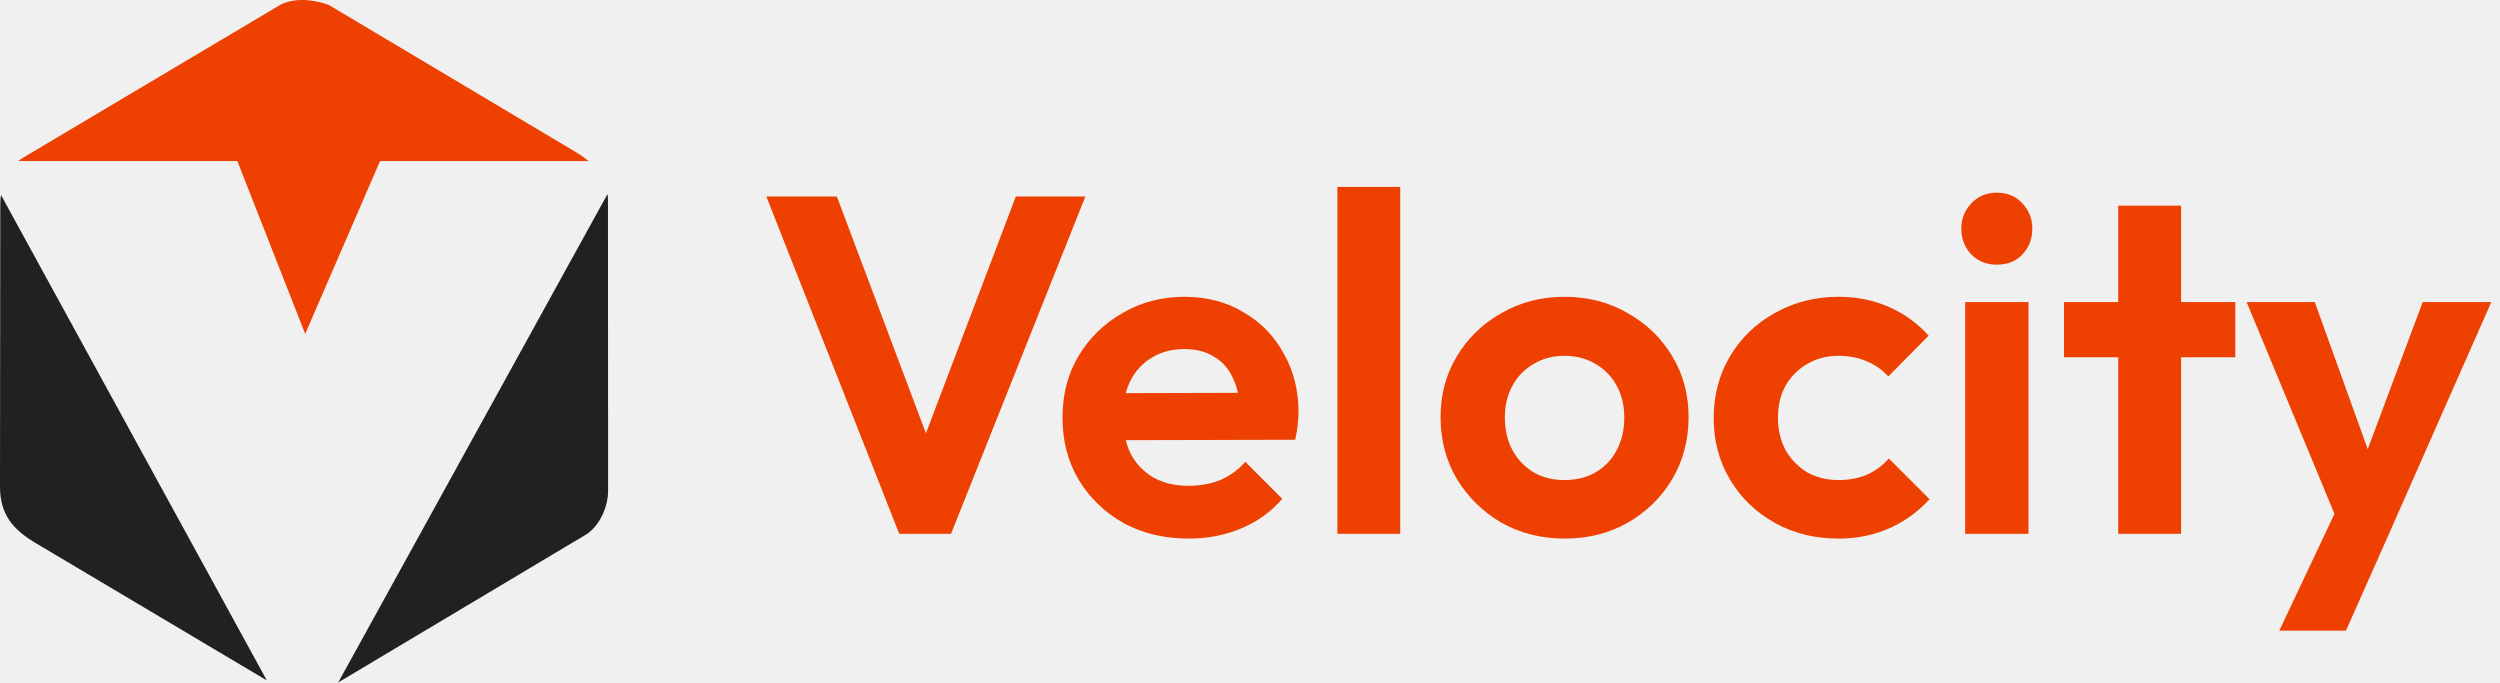
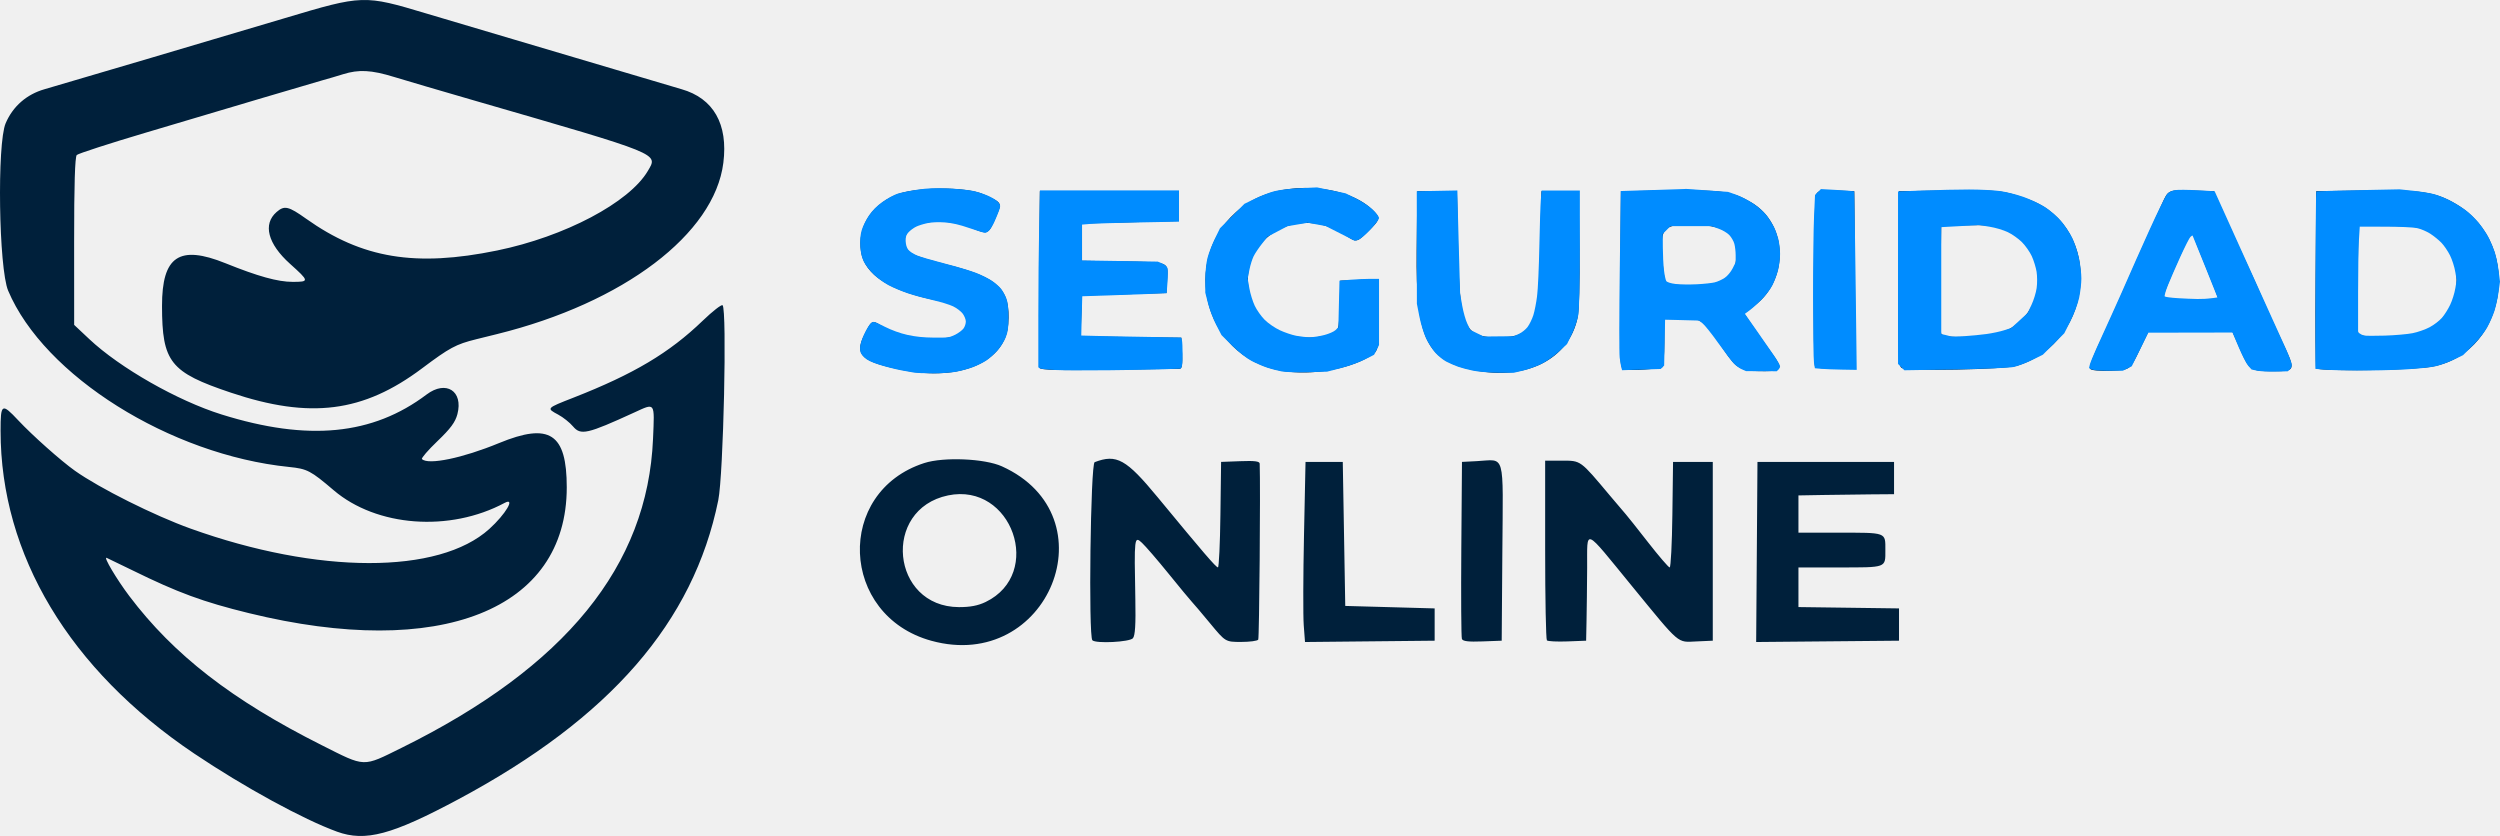
- <svg xmlns="http://www.w3.org/2000/svg" width="370" height="101" viewBox="0 0 370 101" fill="none">
-   <path d="M35.129 23.84L45.167 49.415L56.248 23.84H87.108C86.565 23.376 85.978 22.964 85.362 22.594L48.617 0.705C46.377 -0.07 43.427 -0.439 41.267 0.842L3.363 23.369C3.138 23.507 2.928 23.666 2.725 23.833H35.129V23.84Z" fill="#EE4000" />
-   <path d="M0.145 28.858C0.08 29.285 0.043 29.712 0.043 30.132L0 72.036C0 76.178 1.957 78.394 5.262 80.363L39.492 100.703L0.145 28.858Z" fill="#212121" />
-   <path d="M89.92 28.706L50.059 101L86.666 79.154C88.703 77.937 90 75.026 90 72.644L89.978 29.604C89.978 29.292 89.949 28.995 89.913 28.698L89.92 28.706Z" fill="#212121" />
-   <path d="M133.087 79L113.42 29.087H123.857L139.051 69.486H135.004L150.34 29.087H160.635L140.755 79H133.087ZM175.923 79.71C172.326 79.71 169.131 78.953 166.338 77.438C163.546 75.876 161.321 73.746 159.664 71.048C158.055 68.35 157.25 65.273 157.25 61.818C157.25 58.41 158.031 55.381 159.593 52.73C161.203 50.032 163.38 47.902 166.125 46.34C168.871 44.731 171.924 43.926 175.284 43.926C178.598 43.926 181.509 44.683 184.017 46.198C186.573 47.665 188.561 49.701 189.981 52.304C191.449 54.86 192.182 57.771 192.182 61.037C192.182 61.652 192.135 62.291 192.04 62.954C191.993 63.569 191.875 64.279 191.685 65.084L162.859 65.155V58.197L187.354 58.126L183.591 61.037C183.497 59.002 183.118 57.298 182.455 55.925C181.84 54.552 180.917 53.511 179.686 52.801C178.503 52.044 177.036 51.665 175.284 51.665C173.438 51.665 171.829 52.091 170.456 52.943C169.084 53.748 168.019 54.907 167.261 56.422C166.551 57.889 166.196 59.641 166.196 61.676C166.196 63.759 166.575 65.581 167.332 67.143C168.137 68.658 169.273 69.841 170.74 70.693C172.208 71.498 173.912 71.9 175.852 71.9C177.604 71.9 179.189 71.616 180.609 71.048C182.029 70.433 183.26 69.533 184.301 68.35L189.768 73.817C188.112 75.758 186.076 77.225 183.662 78.219C181.296 79.213 178.716 79.71 175.923 79.71ZM197.934 79V27.667H207.235V79H197.934ZM231.593 79.71C228.138 79.71 225.014 78.929 222.221 77.367C219.476 75.758 217.275 73.604 215.618 70.906C214.009 68.161 213.204 65.108 213.204 61.747C213.204 58.386 214.009 55.381 215.618 52.73C217.228 50.032 219.429 47.902 222.221 46.34C225.014 44.731 228.114 43.926 231.522 43.926C235.025 43.926 238.149 44.731 240.894 46.34C243.687 47.902 245.888 50.032 247.497 52.73C249.107 55.381 249.911 58.386 249.911 61.747C249.911 65.108 249.107 68.161 247.497 70.906C245.888 73.604 243.687 75.758 240.894 77.367C238.149 78.929 235.049 79.71 231.593 79.71ZM231.522 71.048C233.274 71.048 234.812 70.669 236.137 69.912C237.51 69.107 238.551 68.019 239.261 66.646C240.019 65.226 240.397 63.617 240.397 61.818C240.397 60.019 240.019 58.434 239.261 57.061C238.504 55.688 237.463 54.623 236.137 53.866C234.812 53.061 233.274 52.659 231.522 52.659C229.818 52.659 228.304 53.061 226.978 53.866C225.653 54.623 224.612 55.688 223.854 57.061C223.097 58.434 222.718 60.019 222.718 61.818C222.718 63.617 223.097 65.226 223.854 66.646C224.612 68.019 225.653 69.107 226.978 69.912C228.304 70.669 229.818 71.048 231.522 71.048ZM272.087 79.71C268.585 79.71 265.437 78.929 262.644 77.367C259.852 75.805 257.651 73.675 256.041 70.977C254.432 68.279 253.627 65.25 253.627 61.889C253.627 58.481 254.432 55.428 256.041 52.73C257.651 50.032 259.852 47.902 262.644 46.34C265.484 44.731 268.632 43.926 272.087 43.926C274.785 43.926 277.27 44.423 279.542 45.417C281.814 46.411 283.779 47.831 285.435 49.677L279.471 55.712C278.572 54.718 277.483 53.961 276.205 53.44C274.975 52.919 273.602 52.659 272.087 52.659C270.383 52.659 268.845 53.061 267.472 53.866C266.147 54.623 265.082 55.688 264.277 57.061C263.52 58.386 263.141 59.972 263.141 61.818C263.141 63.617 263.52 65.226 264.277 66.646C265.082 68.019 266.147 69.107 267.472 69.912C268.845 70.669 270.383 71.048 272.087 71.048C273.649 71.048 275.046 70.788 276.276 70.267C277.554 69.699 278.643 68.894 279.542 67.853L285.577 73.888C283.826 75.781 281.814 77.225 279.542 78.219C277.27 79.213 274.785 79.71 272.087 79.71ZM290.845 79V44.707H300.217V79H290.845ZM295.531 39.169C294.016 39.169 292.762 38.672 291.768 37.678C290.774 36.637 290.277 35.359 290.277 33.844C290.277 32.377 290.774 31.122 291.768 30.081C292.762 29.04 294.016 28.519 295.531 28.519C297.093 28.519 298.347 29.04 299.294 30.081C300.288 31.122 300.785 32.377 300.785 33.844C300.785 35.359 300.288 36.637 299.294 37.678C298.347 38.672 297.093 39.169 295.531 39.169ZM313.497 79V30.436H322.798V79H313.497ZM305.474 52.872V44.707H330.821V52.872H305.474ZM346.844 79.284L332.502 44.707H342.584L352.098 71.119H348.69L358.559 44.707H368.712L353.447 79.284H346.844ZM337.33 93.342L347.767 71.261L353.447 79.284L347.199 93.342H337.33Z" fill="#EE4000" />
+ <svg xmlns="http://www.w3.org/2000/svg" width="2457.88" height="821.91" viewBox="0 0 2457.88 821.91" preserveAspectRatio="xMidYMid meet">
+   <defs>
+     <mask id="mask_1" mask-type="alpha">
+       <path d="M-26.29,-269.76 L2473.71,-269.76 L2473.71,1093.24 L-26.29,1093.24 L-26.29,-269.76 Z" fill-rule="evenodd" style="fill:white;" />
+     </mask>
+   </defs>
+   <g id="Grupo2">
+     <g mask="url(#mask_1)">
+       <path d="M331.38,817.67 C298.27,805.67 239.57,773.57 191,740.91 C68.3,658.41 0.57,545.53 0.57,423.57 C0.57,396.65 1.73,395.96 17.96,413.27 C32.01,428.25 59.92,453.07 73.66,462.82 C97.85,479.97 151.56,506.84 187.34,519.68 C312.85,564.74 431.41,564.9 481.02,520.09 C497.21,505.46 507.16,488.52 496.07,494.46 C442.13,523.33 370.31,518 328.07,481.99 C305.37,462.65 302.03,460.91 284.15,459.09 C167.27,447.19 43.3,369.38 8.02,285.79 C-1.23,263.86 -3.05,141.18 5.58,121.12 C12.72,104.51 26.15,92.77 43.8,87.72 C61.88,82.54 225.7,34.08 280.11,17.81 C356.76,-5.11 357.8,-5.14 419.27,13.3 C440.75,19.75 479.76,31.32 505.94,39.03 C532.12,46.73 576.62,59.93 604.82,68.36 C633.02,76.8 662.33,85.48 669.96,87.66 C701.5,96.65 715.94,122.03 711.16,160.1 C702.37,230.07 613.09,297.67 488.85,328.41 C484.15,329.57 474.81,331.88 468.1,333.55 C448.25,338.48 442.01,341.84 414.97,362.13 C357.13,405.54 304.89,412.19 227.02,386.05 C167.27,365.99 159.36,356.03 159.29,300.82 C159.23,251.9 176.19,240.47 221.65,258.79 C253.74,271.73 273.16,277.12 287.69,277.12 C304.27,277.12 304.17,276.46 285.15,259.38 C263.22,239.69 258.2,220.35 271.94,208.43 C279.63,201.77 283.55,202.66 301,215.06 C355.9,254.06 408.38,262.78 488.77,246.27 C555.29,232.6 618.75,199.09 636.96,168 C647.1,150.69 651.26,152.38 466.88,99 C433.98,89.47 398.21,78.96 387.39,75.64 C365.03,68.78 352.83,68.13 337.31,72.97 C331.36,74.83 322.1,77.56 316.73,79.03 C311.36,80.51 284.99,88.27 258.14,96.27 C231.28,104.28 179.79,119.59 143.71,130.3 C107.63,141.01 76.93,150.95 75.48,152.4 C73.7,154.18 72.86,181.65 72.88,237.22 L72.91,319.41 L87.78,333.39 C117.9,361.7 174.47,393.93 217.85,407.49 C302.81,434.06 366.36,427.87 419.43,387.85 C438.5,373.47 455.63,384.41 449.7,407.16 C447.65,415.02 442.96,421.37 430.15,433.64 C420.88,442.51 414,450.48 414.86,451.34 C420.94,457.41 454.74,450.41 490.56,435.64 C540.37,415.12 557.21,426.1 557.21,479.13 C557.21,599.68 432.86,648.89 244.71,602.81 C199.6,591.76 174.86,582.66 130.12,560.66 C117.45,554.43 106.06,548.93 104.82,548.43 C101.35,547.04 114.72,569.57 127.09,585.96 C170.88,643.93 228.05,688.26 316.23,732.59 C359.83,754.51 356.04,754.39 395,735.14 C555.92,655.65 636.72,556.35 642.02,431.54 C643.58,394.77 644.44,395.99 623.58,405.55 C577.16,426.82 570.94,428.23 563.35,419.21 C560.19,415.45 553.67,410.26 548.86,407.67 C537.06,401.31 536.89,401.5 563.92,390.91 C623.2,367.69 658.06,346.93 690.87,315.32 C700.61,305.94 709.4,299.1 710.41,300.11 C714.86,304.57 711.26,466.8 706.16,491.86 C681.75,611.64 599.91,705.86 450.99,785.63 C385.27,820.83 359.3,827.79 331.38,817.67 ZM915.64,629.97 C825.59,605.17 820.81,483.55 908.77,455.22 C927.78,449.09 968.08,450.81 985.01,458.47 C1093.26,507.41 1030.85,661.71 915.64,629.97 ZM969.04,591.84 C1026.57,563.99 994.87,474.02 932.12,487.05 C866.68,500.63 876.01,596.64 942.79,596.89 C953.83,596.93 961.63,595.42 969.04,591.84 ZM1073.97,629.49 C1070.02,625.54 1072.18,455.93 1076.21,454.38 C1097.75,446.12 1107.27,451.42 1138.19,488.91 C1183.24,543.52 1195.47,557.75 1197.42,557.82 C1198.4,557.85 1199.5,534.53 1199.86,506 L1200.52,454.12 L1219.44,453.41 C1233.6,452.87 1238.39,453.49 1238.47,455.85 C1239.3,479.72 1238.08,627.17 1237.04,628.84 C1236.27,630.1 1228.7,631.12 1220.24,631.12 C1204.84,631.12 1204.84,631.12 1189.72,612.84 C1181.4,602.79 1173.25,593.17 1171.61,591.48 C1169.97,589.78 1159.73,577.41 1148.86,563.98 C1137.99,550.56 1126.21,536.91 1122.69,533.65 C1115.17,526.69 1115.03,527.84 1116.21,589.02 C1116.69,614 1116.02,624.85 1113.84,627.47 C1110.71,631.24 1077.41,632.93 1073.97,629.49 ZM1281.77,614.68 C1281.09,605.6 1281.2,565.75 1282.03,526.14 L1283.53,454.12 L1301.84,454.12 L1320.15,454.12 L1321.37,524.92 L1322.59,595.72 L1366.54,596.94 L1410.48,598.16 L1410.48,614.03 L1410.48,629.9 L1346.75,630.55 L1283.02,631.2 L1281.77,614.68 ZM1437.27,628.16 C1436.6,626.42 1436.34,586.54 1436.69,539.56 L1437.34,454.12 L1451.88,453.37 C1480.34,451.91 1477.77,442.81 1477.04,542.68 L1476.4,629.9 L1457.44,630.61 C1443.62,631.14 1438.15,630.47 1437.27,628.16 ZM1520.84,629.59 C1519.9,628.64 1519.12,588.5 1519.12,540.38 L1519.12,452.9 L1535.72,452.9 C1554.37,452.9 1553.43,452.22 1582.66,487.08 C1589.97,495.81 1597.07,504.16 1598.43,505.64 C1599.8,507.12 1609.61,519.48 1620.24,533.1 C1630.87,546.73 1640.46,557.88 1641.55,557.88 C1642.64,557.88 1643.83,534.53 1644.2,506 L1644.86,454.12 L1664.39,454.12 L1683.92,454.12 L1683.92,542.01 L1683.92,629.9 L1668.01,630.61 C1648.54,631.48 1652.51,634.87 1604.73,576.55 C1556.07,517.13 1560.67,519.04 1560.41,558.19 C1560.3,576.15 1560.02,599.63 1559.8,610.37 L1559.41,629.9 L1540.99,630.61 C1530.86,630.99 1521.79,630.53 1520.84,629.59 ZM1727.22,542.66 L1727.86,454.12 L1795,454.12 L1862.14,454.12 L1862.14,469.99 L1862.14,485.86 L1838.95,486.04 C1826.19,486.13 1805.04,486.41 1791.95,486.65 L1768.15,487.08 L1768.15,505.39 L1768.15,523.7 L1807.01,523.7 C1855.32,523.7 1853.6,523.07 1853.6,540.79 C1853.6,558.51 1855.32,557.88 1807.01,557.88 L1768.15,557.88 L1768.15,577.36 L1768.15,596.84 L1817.59,597.5 L1867.02,598.16 L1867.02,614.03 L1867.02,629.9 L1796.8,630.55 L1726.58,631.2 L1727.22,542.66 ZM887.45,363.85 C847.5,355.91 839.91,349.15 849.35,329.9 C856.66,315 857.47,314.48 865.52,319.66 C885.86,332.75 927.46,337.49 942.34,328.41 C959.02,318.25 948.79,300.65 923.42,295.86 C875.89,286.89 849.97,270.51 846.48,247.23 C842.99,223.91 855.49,203 879.47,192.06 C898.05,183.59 949.81,183.07 967.37,191.18 C985.5,199.56 985.26,199.14 979.52,212.54 C971.66,230.88 971.58,230.92 955.71,224.39 C924.26,211.46 888.14,218.62 889.71,237.48 C890.64,248.77 894.64,250.9 932.94,260.58 C981.9,272.95 993.76,284.69 991.33,318.36 C988.62,355.78 944.37,375.15 887.45,363.85 ZM1261.89,364.87 C1179.18,352.17 1156.67,244.86 1227.18,199.44 C1261.3,177.46 1322.22,180.63 1348.84,205.77 C1357.7,214.15 1357.44,215.55 1344.61,227.98 C1333.67,238.58 1333.67,238.58 1322.41,231.12 C1269.84,196.3 1208.06,243.39 1232.29,299.79 C1243.38,325.6 1277.11,338.57 1307.25,328.62 C1316.32,325.62 1316.32,325.62 1317.01,300.76 L1317.71,275.9 L1336.63,275.18 L1355.55,274.47 L1355.55,309.87 C1355.55,345.27 1355.55,345.27 1345.17,351.29 C1324.3,363.38 1289.34,369.09 1261.89,364.87 ZM1449.43,364.05 C1402.39,354.76 1391.77,332.75 1392.74,246.57 L1393.39,188.01 L1412.92,188.01 L1432.45,188.01 L1433.67,248.26 C1435.18,322.37 1439.95,332.19 1474.27,331.69 C1507.49,331.21 1512.65,320.07 1514.24,245.38 L1515.46,188.01 L1533.77,188.01 L1552.08,188.01 L1552.84,244.16 C1553.31,278.83 1552.57,305.09 1550.91,312.79 C1542.2,353.21 1500.69,374.18 1449.43,364.05 ZM1022.1,361.71 C1021.5,360.15 1021.3,320.43 1021.65,273.44 L1022.3,188.01 L1090.66,188.01 L1159.02,188.01 L1159.02,202.66 L1159.02,217.3 L1111.41,218.52 L1063.8,219.74 L1063.8,238.06 L1063.8,256.37 L1100.42,256.96 C1150.44,257.77 1148.43,257.03 1147.54,274.14 L1146.81,288.1 L1105.31,289.32 L1063.8,290.55 L1063.09,310.64 L1062.39,330.73 L1111.92,331.39 L1161.46,332.05 L1162.18,347.31 C1162.72,358.57 1162.08,362.56 1159.74,362.55 C1158,362.53 1126.56,362.98 1089.88,363.53 C1040.71,364.28 1022.9,363.8 1022.1,361.71 ZM1597.83,363.36 C1592.3,362.22 1592.3,362.22 1592.95,275.11 L1593.59,188.01 L1641.19,187.3 C1692.77,186.53 1702.93,188.01 1721.76,199.01 C1757.66,220 1759.42,274.38 1725.03,300.51 L1714.87,308.23 L1724,321.69 C1729.03,329.09 1737.34,340.87 1742.47,347.87 C1753.07,362.31 1751.96,364.93 1735.19,364.94 C1710.94,364.97 1707.76,363.3 1694.47,343.61 C1673.92,313.16 1674.7,313.74 1654.18,313.74 L1636.31,313.74 L1636.31,336.79 C1636.31,349.47 1635.49,360.33 1634.48,360.92 C1631.42,362.74 1603.72,364.59 1597.83,363.36 ZM1692.31,275.98 C1702.69,270.61 1707.11,262.92 1707.11,250.26 C1707.11,228.27 1695.32,220.97 1659.81,220.97 C1633.74,220.97 1631.33,225.01 1635.09,262.43 C1636.78,279.32 1636.78,279.32 1649.36,280.05 C1670.27,281.26 1684.74,279.89 1692.31,275.98 ZM1869.52,361.68 C1866.2,359.25 1865.81,348.37 1866.38,273.46 L1867.02,188.01 L1915.85,187.28 C1964.91,186.55 1970.36,187.16 1994.93,196.25 C2068.44,223.44 2060.2,336.27 1982.99,359.6 C1970.38,363.41 1874.29,365.18 1869.52,361.68 ZM1975.45,323.47 C2016.18,300.53 2012.23,240.65 1968.96,225.09 C1959.87,221.82 1951.14,220.95 1932.75,221.48 L1908.53,222.19 L1907.87,273.39 C1907.5,301.56 1907.79,326.12 1908.5,327.98 C1910.94,334.34 1962.29,330.88 1975.45,323.47 ZM2055.12,362.74 C2053.65,360.36 2056.5,353.06 2070.94,322.28 C2074.72,314.23 2083.81,293.9 2091.16,277.12 C2098.5,260.33 2107.78,239.46 2111.79,230.73 C2115.79,222 2121.92,208.5 2125.4,200.73 C2131.73,186.6 2131.73,186.6 2154.18,187.3 L2176.62,188.01 L2189.23,216.08 C2196.16,231.52 2205.22,251.3 2209.36,260.03 C2213.49,268.76 2220.17,283.59 2224.18,292.99 C2228.2,302.39 2236.55,320.74 2242.74,333.76 C2257.64,365.13 2257.66,365.04 2233.65,364.98 C2212.79,364.92 2211.28,363.91 2202.62,344.03 L2194.73,325.95 L2153.51,325.95 L2112.29,325.95 L2103.18,344.87 C2094.07,363.79 2094.07,363.79 2075.36,364.5 C2064.6,364.9 2056,364.16 2055.12,362.74 ZM2180.74,293.21 C2180.74,292.66 2175.25,278.72 2168.54,262.23 C2161.82,245.74 2156.33,231.9 2156.33,231.49 C2156.33,231.07 2155.34,230.73 2154.12,230.73 C2152.01,230.73 2127.03,287.16 2127.03,291.92 C2127.03,293.2 2138.84,294.21 2153.89,294.21 C2168.66,294.21 2180.74,293.76 2180.74,293.21 ZM2277.09,361.99 C2276.43,360.28 2276.18,320.43 2276.54,273.44 L2277.18,188.01 L2324.79,187.27 C2379.64,186.42 2394.32,188.6 2414.64,200.61 C2483.87,241.53 2463.41,353.09 2385.17,361.32 C2354.87,364.51 2278.24,364.98 2277.09,361.99 ZM2382.12,325.75 C2423.49,310.27 2426.89,248.55 2387.51,227.71 C2378.61,223 2373.47,222.29 2347.98,222.24 L2318.68,222.19 L2318.02,273.39 C2317.66,301.56 2317.9,326 2318.56,327.71 C2320.67,333.22 2365.89,331.82 2382.12,325.75 ZM1784.52,360.74 C1782.15,356.41 1783,195.85 1785.42,191.33 C1787.64,187.18 1790.2,186.67 1805.52,187.29 L1823.08,188.01 L1823.72,275.29 L1824.36,362.57 L1804.94,362.57 C1794.26,362.57 1785.07,361.74 1784.52,360.74 Z" style="fill:#00203B;" />
+     </g>
+   </g>
+   <path d="M916.5,367.04 C908.63,366.98 900.85,366.71 899.21,366.44 C897.57,366.18 891.67,365.12 886.1,364.08 C880.52,363.04 870.88,360.58 864.68,358.62 C856.36,355.99 852.36,354.01 849.47,351.13 C846.3,347.96 845.56,346.27 845.56,342.25 C845.56,339.12 847.03,334.12 849.55,328.72 C851.74,324.01 854.69,319.13 856.1,317.88 C858.65,315.63 858.76,315.66 869.7,321.15 C876.71,324.67 884.86,327.62 892.06,329.24 C900,331.03 907.84,331.83 918.29,331.93 C931.97,332.06 933.68,331.83 939.09,329.09 C942.34,327.45 946.04,324.67 947.32,322.9 C948.61,321.13 949.61,318.01 949.55,315.96 C949.49,313.91 948.07,310.43 946.4,308.24 C944.72,306.04 940.53,302.87 937.08,301.19 C933.63,299.51 924.64,296.75 917.1,295.06 C909.56,293.37 898.59,290.39 892.73,288.43 C886.87,286.47 878.3,282.89 873.69,280.47 C869.08,278.04 862.3,273.1 858.64,269.49 C854.97,265.88 850.7,260.27 849.15,257.04 C847.21,253 846.17,248.32 845.8,242.04 C845.44,235.76 845.88,230.83 847.21,226.26 C848.27,222.6 851.42,216.21 854.21,212.05 C857.67,206.88 861.92,202.61 867.69,198.49 C872.32,195.19 878.9,191.58 882.31,190.48 C885.73,189.38 894.54,187.59 901.91,186.5 C911.97,185.01 919.47,184.7 932,185.24 C941.18,185.64 952.4,186.77 956.93,187.76 C961.47,188.74 968.53,191.12 972.63,193.04 C976.74,194.96 980.95,197.83 981.99,199.43 C983.67,201.99 983.7,202.87 982.2,206.99 C981.28,209.55 979.33,214.33 977.87,217.61 C976.42,220.89 974.13,224.78 972.78,226.26 C971.44,227.73 969.52,228.94 968.53,228.94 C967.54,228.94 960.53,226.8 952.94,224.2 C943.19,220.84 936.19,219.23 929.02,218.68 C922.56,218.19 916.29,218.45 911.73,219.39 C907.8,220.2 902.7,221.83 900.4,223 C898.11,224.17 894.89,226.57 893.25,228.32 C890.93,230.8 890.3,232.71 890.39,236.85 C890.46,240.17 891.4,243.41 892.88,245.4 C894.19,247.17 898.16,249.78 901.71,251.2 C905.25,252.62 917.54,256.2 929.02,259.15 C940.5,262.11 954.15,266.17 959.36,268.18 C964.57,270.19 971.63,273.69 975.05,275.96 C978.47,278.23 982.65,281.9 984.33,284.11 C986.02,286.32 988.3,290.5 989.4,293.41 C990.83,297.18 991.42,302.44 991.43,311.8 C991.45,322.59 990.98,326.13 988.79,331.72 C987.32,335.46 983.67,341.25 980.67,344.58 C977.67,347.92 972.87,352.26 970.01,354.23 C967.15,356.2 961.19,359.18 956.75,360.87 C952.32,362.55 944.67,364.65 939.75,365.54 C934.83,366.43 924.37,367.11 916.5,367.04 Z" style="fill:#008CFF;" />
+   <path d="M1088.79,364.04 C1067.48,364.25 1044.14,364.13 1036.92,363.75 C1029.71,363.38 1023.14,362.64 1022.32,362.11 L1020.83,361.14 L1020.83,310.84 C1020.83,283.17 1021.19,244.04 1021.62,223.87 L1022.41,187.21 L1090.77,187.21 L1159.14,187.21 L1159.14,202.57 L1159.14,217.92 L1119.49,218.69 C1097.69,219.11 1076.23,219.77 1071.8,220.15 L1063.75,220.83 L1063.75,238.44 L1063.75,256.04 L1101.01,256.62 L1138.27,257.2 L1142.63,259.06 C1145.07,260.1 1147.35,262.08 1147.82,263.56 C1148.29,265.02 1148.29,271.17 1147.84,277.23 L1147.01,288.24 L1130.12,288.98 C1120.83,289.39 1102.16,290.07 1088.63,290.49 L1064.03,291.27 L1063.49,310.48 C1063.19,321.04 1063,329.78 1063.05,329.88 C1063.11,329.99 1085.24,330.47 1112.24,330.95 L1161.33,331.82 L1162.01,334.33 C1162.38,335.71 1162.68,341.94 1162.68,348.17 C1162.68,354.4 1162.26,360.15 1161.75,360.96 L1160.82,362.42 L1144.18,363.03 C1135.03,363.37 1110.1,363.82 1088.79,364.04 Z" style="fill:#008CFF;" />
+   <path d="M1285.79,365.92 C1275.39,366.2 1263.9,365.88 1260.26,365.21 C1256.61,364.55 1250.31,362.93 1246.25,361.61 C1242.2,360.3 1235.1,357.25 1230.48,354.84 C1225.62,352.31 1217.63,346.05 1211.5,339.96 L1200.93,329.46 L1195.71,319.38 C1192.84,313.84 1189.25,304.44 1187.73,298.5 L1184.97,287.71 L1184.97,274.92 C1184.97,267.89 1185.93,258.38 1187.09,253.79 C1188.26,249.2 1191.51,240.72 1194.31,234.94 L1199.41,224.44 L1211.44,212.41 L1223.48,200.37 L1233.98,195.27 C1239.76,192.47 1248.26,189.18 1252.89,187.97 C1257.51,186.75 1268.85,185.41 1278.09,185 L1294.89,184.25 L1308.89,187.15 L1322.9,190.06 L1333.16,195.13 C1338.81,197.92 1346.21,202.87 1349.62,206.13 C1353.02,209.39 1355.8,213.09 1355.8,214.35 C1355.8,215.61 1351.94,220.77 1347.22,225.81 C1342.51,230.85 1337.1,235.37 1335.22,235.84 L1331.79,236.7 L1317.54,229.46 L1303.29,222.22 L1294.44,220.61 L1285.58,219.01 L1275.68,220.71 L1265.78,222.4 L1256,227.54 L1246.23,232.68 L1240.7,239.67 C1237.67,243.51 1234.03,248.92 1232.61,251.69 C1231.2,254.45 1229.28,260.59 1228.35,265.33 L1226.66,273.94 L1228.31,283.42 C1229.22,288.64 1231.6,296.36 1233.6,300.59 C1235.6,304.82 1240,311.05 1243.38,314.43 C1246.76,317.81 1253.43,322.4 1258.21,324.64 C1262.99,326.87 1270.29,329.35 1274.44,330.13 C1278.58,330.92 1284.59,331.56 1287.79,331.56 C1290.99,331.56 1297.36,330.59 1301.95,329.4 C1306.54,328.21 1311.54,326.01 1313.05,324.5 L1315.81,321.77 L1316.36,298.85 L1316.92,275.94 L1327.47,275.04 C1333.27,274.55 1342.02,274.15 1346.91,274.15 L1355.8,274.15 L1355.8,306.71 L1355.8,339.26 L1353.35,344.04 L1350.9,348.82 L1341.51,353.56 C1336.34,356.17 1325.94,359.9 1318.4,361.86 L1304.69,365.42 L1285.79,365.92 Z" style="fill:#008CFF;" />
+   <path d="M1472.72,366.42 C1464.25,366.35 1453.23,365.47 1448.22,364.44 C1443.21,363.42 1436.54,361.65 1433.38,360.51 C1430.23,359.37 1425.14,357.16 1422.08,355.6 C1419.03,354.04 1414.13,350.12 1411.21,346.89 C1408.29,343.65 1404.11,337.15 1401.93,332.43 C1399.75,327.72 1396.85,318.19 1395.48,311.26 L1393.01,298.66 L1392.96,243.35 L1392.91,188.04 L1412.86,187.65 L1432.82,187.26 L1432.85,191.15 C1432.87,193.29 1433.48,216.15 1434.2,241.95 L1435.52,288.85 L1437.56,300.44 C1438.69,306.82 1440.95,314.81 1442.6,318.21 L1445.59,324.39 L1452.15,327.61 L1458.72,330.84 L1473.42,330.69 L1488.13,330.55 L1493.29,328.27 C1496.14,327.02 1499.99,323.94 1501.87,321.43 C1503.74,318.91 1506.28,313.71 1507.51,309.86 C1508.73,306.01 1510.4,297.5 1511.21,290.95 C1512.03,284.41 1513.02,262.35 1513.42,241.95 C1513.81,221.54 1514.48,200.9 1514.9,196.09 L1515.65,187.34 L1534.45,187.34 L1553.24,187.34 L1553.23,243.7 C1553.22,274.79 1552.58,304.14 1551.8,309.16 C1551.02,314.16 1548.18,322.76 1545.5,328.26 L1540.63,338.27 L1532.23,346.05 C1527.6,350.33 1519.83,355.73 1514.95,358.06 C1510.07,360.39 1502.04,363.25 1497.1,364.41 L1488.13,366.53 L1472.72,366.42 Z" style="fill:#008CFF;" />
+   <path d="M1731.74,364.94 L1716.66,364.89 L1712.56,363.08 C1710.31,362.09 1706.83,359.62 1704.82,357.59 C1702.81,355.56 1695.84,346.42 1689.33,337.27 C1682.82,328.11 1675.86,319.4 1673.87,317.9 L1670.24,315.17 L1653.64,314.72 L1637.04,314.27 L1636.58,336.83 L1636.12,359.4 L1634.44,361.08 L1632.76,362.76 L1613.76,363.36 L1594.77,363.97 L1594.04,361.41 C1593.64,360 1592.89,355.56 1592.38,351.53 C1591.87,347.51 1591.91,309.03 1592.46,266.02 L1593.47,187.82 L1625.72,186.78 L1657.96,185.74 L1678.44,187.2 L1698.91,188.65 L1707.1,191.52 C1711.61,193.1 1719.33,197.14 1724.26,200.49 C1729.19,203.84 1735.09,209.21 1737.38,212.42 C1739.67,215.62 1742.64,220.39 1743.99,223.02 C1745.33,225.65 1747.25,230.87 1748.25,234.62 C1749.25,238.38 1750.08,245.16 1750.09,249.69 C1750.1,254.23 1749.19,261.46 1748.07,265.76 C1746.95,270.06 1744.45,276.69 1742.53,280.49 C1740.6,284.29 1735.84,290.6 1731.94,294.52 C1728.04,298.43 1722.74,303.19 1720.17,305.08 L1715.49,308.54 L1726.93,324.82 C1733.22,333.78 1741.01,344.99 1744.23,349.74 C1747.46,354.49 1750.1,359.13 1750.1,360.05 C1750.1,360.97 1749.37,362.45 1748.47,363.35 L1746.83,364.99 L1731.74,364.94 ZM1668.2,279.48 C1675.33,279.13 1683.38,278.26 1686.08,277.55 C1688.78,276.84 1693.08,274.88 1695.63,273.18 C1698.19,271.48 1701.66,267.36 1703.35,264.01 L1706.42,257.93 L1706.42,251.05 C1706.42,247.26 1705.82,242.06 1705.08,239.5 C1704.35,236.93 1702.1,233.11 1700.08,231.01 C1698.07,228.91 1693.3,226.1 1689.48,224.76 L1682.53,222.34 L1662.43,222.34 L1642.32,222.34 L1638.54,226.12 L1634.75,229.91 L1634.81,243.19 C1634.84,250.49 1635.34,260.48 1635.91,265.38 C1636.48,270.29 1637.5,275.19 1638.18,276.28 C1638.89,277.43 1642.73,278.65 1647.32,279.19 C1651.67,279.7 1661.06,279.83 1668.2,279.48 Z" style="fill:#008CFF;" />
+   <path d="M1810.93,363.4 C1802.95,363.26 1793.7,362.9 1790.37,362.59 L1784.32,362.04 L1783.43,356.62 C1782.93,353.64 1782.53,324.81 1782.52,292.57 C1782.51,260.32 1782.94,224.43 1783.48,212.81 L1784.44,191.68 L1787.35,188.78 L1790.25,185.88 L1806.38,186.8 C1815.26,187.31 1822.69,187.9 1822.9,188.11 C1823.11,188.32 1823.76,227.91 1824.35,276.08 L1825.43,363.66 L1810.93,363.4 Z" style="fill:#008CFF;" />
+   <path d="M1922.3,363.2 L1872.28,364.03 L1869.16,360.91 L1866.05,357.79 L1866.05,273.01 L1866.05,188.23 L1891.33,187.27 C1905.24,186.74 1925.31,186.31 1935.93,186.3 C1946.55,186.3 1960.34,187.01 1966.57,187.87 C1972.8,188.74 1983.39,191.44 1990.1,193.87 C1996.81,196.29 2006.13,200.75 2010.8,203.77 C2015.48,206.8 2022.35,212.75 2026.07,217.01 C2029.8,221.26 2034.84,228.84 2037.28,233.84 C2039.71,238.84 2042.75,247.97 2044.02,254.13 C2045.29,260.29 2046.32,269.15 2046.31,273.82 C2046.3,278.49 2045.32,286.92 2044.15,292.57 C2042.97,298.21 2039.2,308.42 2035.76,315.25 L2029.51,327.67 L2018.98,338.2 L2008.45,348.73 L1997.71,354 C1991.8,356.9 1983.67,359.97 1979.64,360.82 C1975.61,361.67 1949.81,362.74 1922.3,363.2 ZM1931.27,330.51 C1937.72,330.11 1947.62,329.14 1953.26,328.36 C1958.9,327.58 1966.66,325.91 1970.5,324.65 L1977.48,322.37 L1985.46,315.08 L1993.44,307.78 L1997.31,299.6 C1999.44,295.1 2001.7,287.72 2002.34,283.19 C2002.98,278.67 2002.95,271.48 2002.28,267.21 C2001.6,262.95 1999.47,256.03 1997.54,251.83 C1995.61,247.63 1991.23,241.42 1987.81,238.01 C1984.39,234.61 1978.12,230.19 1973.88,228.19 C1969.64,226.18 1961.62,223.8 1956.05,222.91 L1945.93,221.28 L1927.24,222.3 L1908.55,223.32 L1908.55,275.87 L1908.55,328.42 L1912.58,329.31 C1914.8,329.8 1917.28,330.44 1918.08,330.73 C1918.89,331.01 1924.82,330.92 1931.27,330.51 Z" style="fill:#008CFF;" />
+   <path d="M2237.04,365.33 C2230.4,365.49 2222.42,365.1 2219.32,364.46 L2213.68,363.31 L2210.47,359.77 C2208.71,357.82 2204.48,349.63 2201.07,341.58 L2194.87,326.93 L2153.5,327.01 L2112.13,327.08 L2103.98,343.6 L2095.83,360.11 L2091.44,362.3 L2087.05,364.5 L2072.87,364.5 C2065.06,364.5 2057.58,363.91 2056.24,363.2 L2053.81,361.89 L2054.62,358.49 C2055.07,356.63 2058.1,349.17 2061.37,341.93 C2064.63,334.69 2071.66,319.18 2076.99,307.46 C2082.32,295.73 2089.11,280.5 2092.07,273.6 C2095.04,266.71 2104.33,245.83 2112.73,227.22 C2121.13,208.6 2129.28,192.05 2130.84,190.45 C2132.52,188.73 2135.79,187.25 2138.82,186.85 C2141.64,186.47 2151.46,186.57 2160.64,187.08 L2177.32,188 L2190.43,217.01 C2197.63,232.97 2211.95,264.64 2222.23,287.4 C2232.52,310.15 2243.69,334.83 2247.05,342.23 C2250.42,349.63 2253.17,357.04 2253.17,358.69 C2253.17,360.34 2252.26,362.44 2251.15,363.37 L2249.12,365.05 L2237.04,365.33 ZM2160.4,293.96 C2164.88,294.02 2171.16,293.7 2174.35,293.24 L2180.15,292.41 L2168.12,262.32 C2161.5,245.77 2155.91,231.98 2155.7,231.68 C2155.49,231.38 2154.48,231.97 2153.44,233 C2152.41,234.04 2147.99,242.75 2143.63,252.36 C2139.27,261.98 2133.81,274.49 2131.51,280.16 C2129.21,285.83 2127.76,290.91 2128.29,291.44 C2128.82,291.98 2134.42,292.73 2140.75,293.13 C2147.07,293.53 2155.91,293.9 2160.4,293.96 Z" style="fill:#008CFF;" />
+   <path d="M2316.49,364.26 C2302.69,364.16 2288.03,363.75 2283.89,363.35 L2276.37,362.62 L2276.53,275.73 C2276.63,227.95 2276.94,188.62 2277.22,188.33 C2277.51,188.04 2296.05,187.43 2318.43,186.97 L2359.11,186.13 L2372.9,187.6 C2380.49,188.41 2389.77,189.94 2393.52,191.01 C2397.28,192.08 2403.77,194.66 2407.94,196.76 C2412.12,198.85 2419,203.01 2423.23,206.02 C2427.47,209.02 2433.8,215.08 2437.29,219.47 C2440.79,223.87 2445.11,230.37 2446.9,233.93 C2448.69,237.49 2451.24,243.58 2452.58,247.46 C2453.92,251.35 2455.66,259.57 2456.45,265.73 L2457.88,276.93 L2456.42,287.38 C2455.62,293.13 2453.8,301.41 2452.38,305.78 C2450.96,310.15 2447.79,317.39 2445.32,321.87 C2442.68,326.68 2436.87,333.96 2431.18,339.61 L2421.52,349.2 L2412.22,353.67 C2407.11,356.13 2399.1,359.03 2394.42,360.11 C2389.74,361.2 2375.93,362.61 2363.74,363.26 C2351.54,363.91 2330.28,364.36 2316.49,364.26 ZM2344.69,329.96 C2354.69,329.64 2366.98,328.56 2371.99,327.56 C2377.01,326.56 2384.53,323.93 2388.7,321.7 C2392.87,319.48 2398.29,315.36 2400.74,312.56 C2403.18,309.75 2406.84,303.97 2408.86,299.72 C2410.89,295.46 2413.16,288.27 2413.91,283.73 L2415.27,275.49 L2413.88,267.08 C2413.12,262.46 2410.8,255.26 2408.74,251.1 C2406.68,246.93 2402.85,241.31 2400.23,238.61 C2397.61,235.92 2392.65,231.9 2389.2,229.69 C2385.75,227.48 2379.94,225.03 2376.29,224.25 C2372.61,223.46 2358.58,222.83 2344.82,222.83 L2320,222.83 L2319.18,236.19 C2318.73,243.54 2318.37,266.88 2318.37,288.06 L2318.37,326.58 L2319.93,327.85 C2320.8,328.55 2322.63,329.44 2324.01,329.83 C2325.39,330.22 2334.7,330.28 2344.69,329.96 Z" style="fill:#008CFF;" />
</svg>
